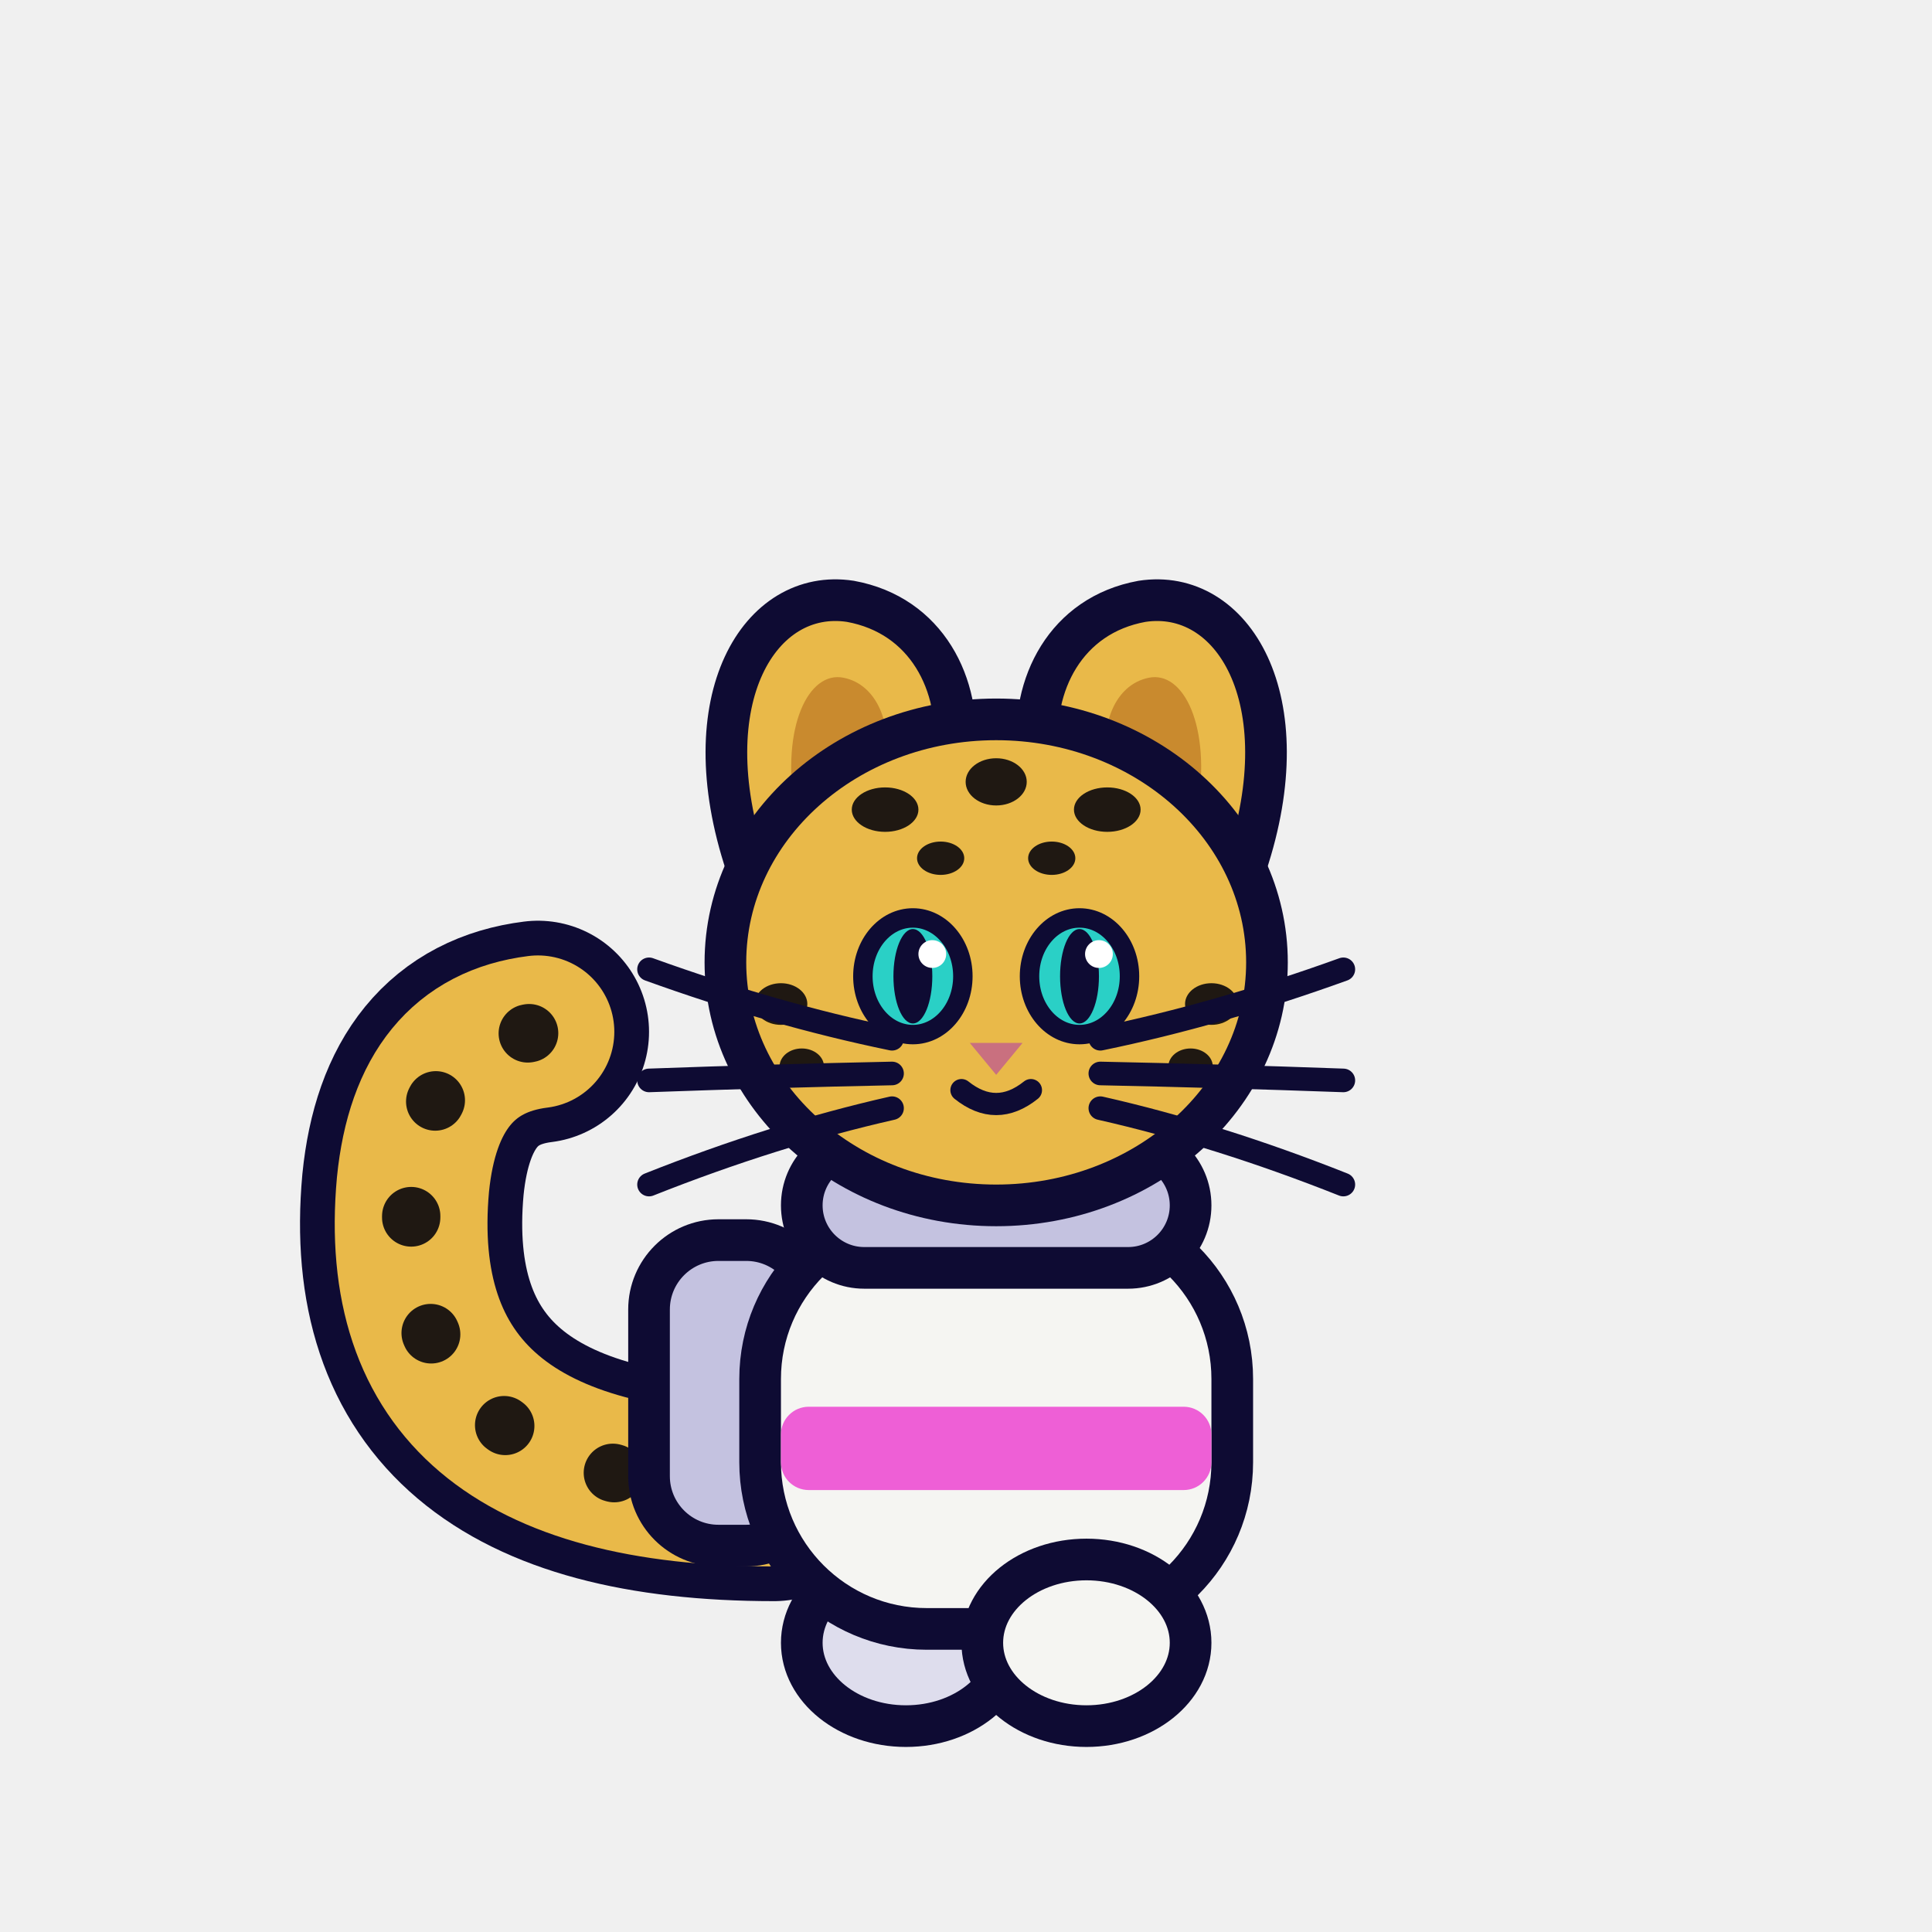
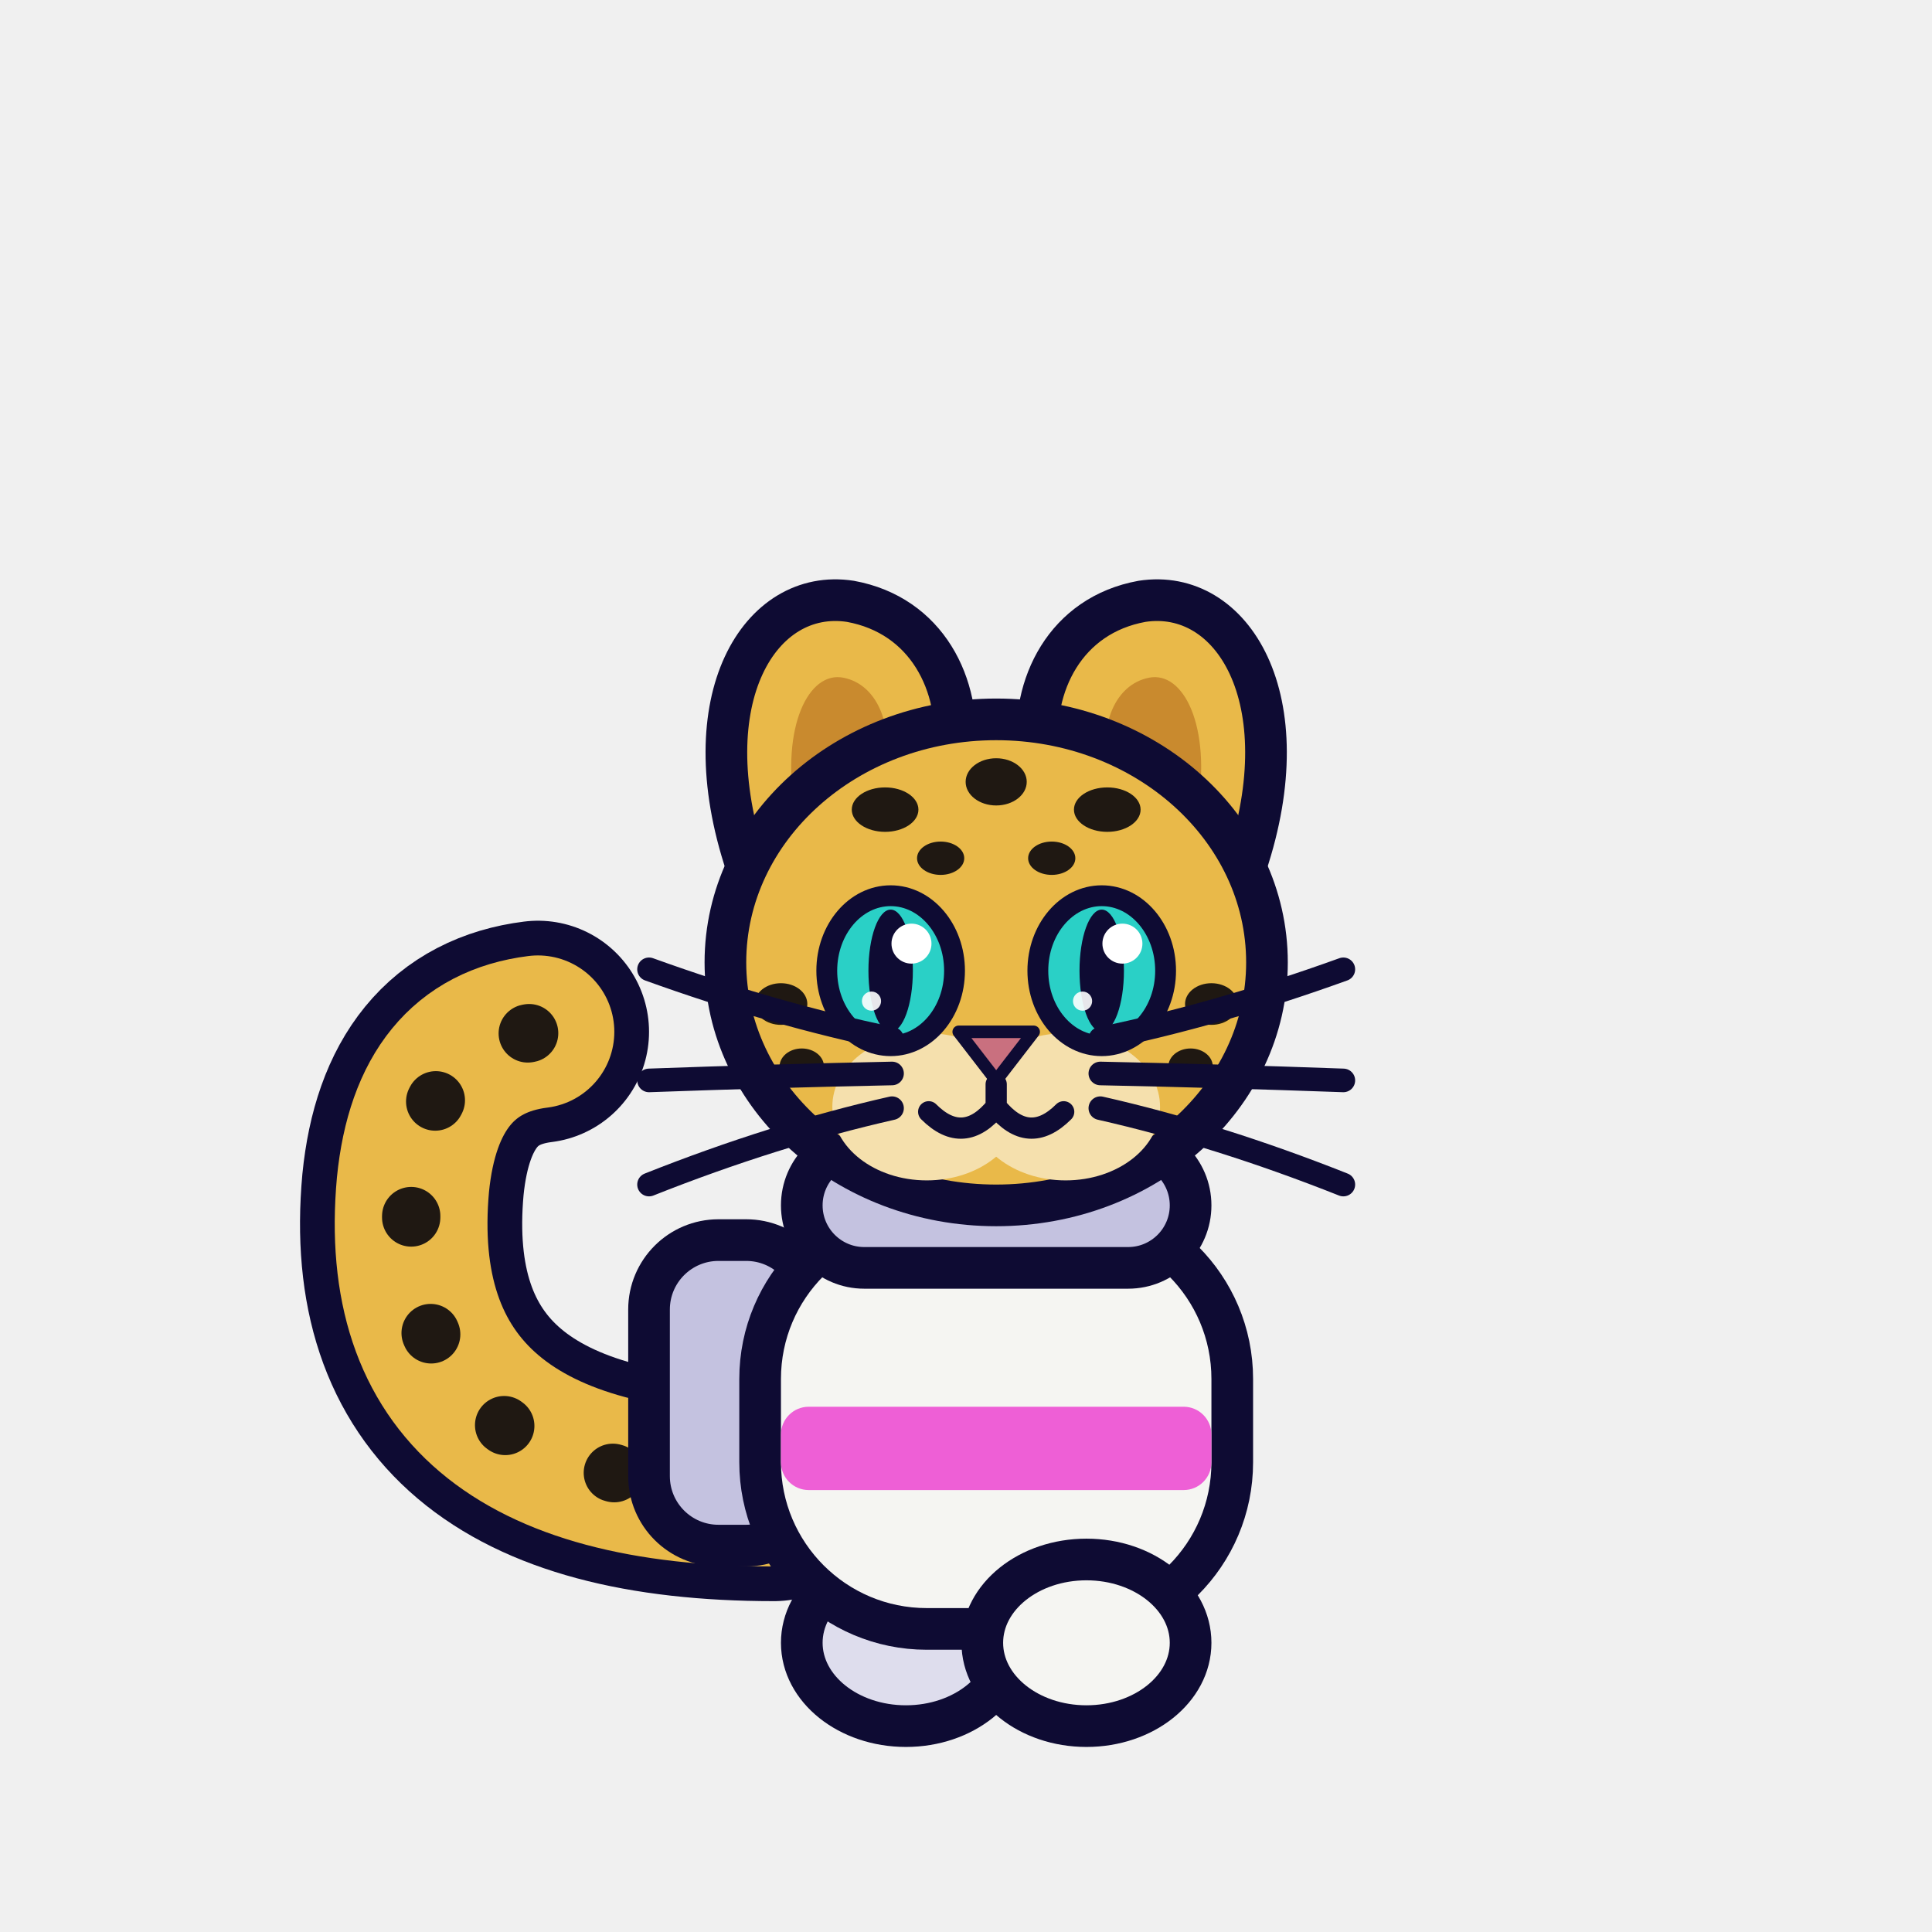
<svg xmlns="http://www.w3.org/2000/svg" width="128" height="128" viewBox="0 0 128 128">
  <g transform="translate(66 84) scale(0.92)">
    <g transform="rotate(0.00 0 31) translate(0 31) scale(1.000 1.000) translate(0 -31)">
      <g transform="translate(0 0.00)">
        <g id="cola" transform="rotate(0.00 -16 16)">
          <path d="M-16 16 Q-44 16 -42 -6 Q-41 -16 -33 -17" fill="none" stroke="#0e0b33" stroke-width="16" stroke-linecap="round" />
          <path d="M-16 16 Q-44 16 -42 -6 Q-41 -16 -33 -17" fill="none" stroke="#e9b949" stroke-width="11" stroke-linecap="round" />
          <path d="M-16 16 Q-44 16 -42 -6 Q-41 -16 -33 -17" fill="none" stroke="#1f1812" stroke-width="4.2" stroke-linecap="round" stroke-dasharray="0.1 8.5" stroke-dashoffset="-3" />
        </g>
      </g>
      <g transform="translate(0 0.00)">
        <g id="pierna-trasera" transform="translate(0.00 0.00)">
          <ellipse cx="-6.5" cy="27" rx="7.5" ry="6" fill="#dedded" stroke="#0e0b33" stroke-width="3" />
        </g>
      </g>
      <g transform="translate(0 0.00)">
        <rect id="mochila" x="-25" y="-2" width="12" height="22" rx="5" fill="#c4c2e0" stroke="#0e0b33" stroke-width="3" />
      </g>
      <g transform="translate(0 0.00)">
        <g id="cuerpo">
          <rect x="-17" y="-4" width="34" height="30" rx="12" fill="#f5f5f2" stroke="#0e0b33" stroke-width="3" />
          <rect x="-15.5" y="10" width="31" height="6" rx="2" fill="#ee5fd6" />
        </g>
      </g>
      <g transform="translate(0 0.00)">
        <g id="pierna-delantera" transform="translate(0.00 0.00)">
          <ellipse cx="6.5" cy="27" rx="7.5" ry="6" fill="#f5f5f2" stroke="#0e0b33" stroke-width="3" />
        </g>
      </g>
      <g transform="translate(0 0.00)">
        <rect id="cuello" x="-14" y="-9" width="28" height="9" rx="4.5" fill="#c4c2e0" stroke="#0e0b33" stroke-width="3" />
      </g>
      <g transform="translate(0 0.00)">
        <g id="cabeza">
          <path transform="rotate(0.00 -11 -34)" d="M-18 -29 C-22 -41 -17 -49 -10.5 -48 C-5 -47 -2.5 -42 -3 -37 Z" fill="#e9b949" stroke="#0e0b33" stroke-width="3" stroke-linejoin="round" />
          <path transform="rotate(0.00 11 -34)" d="M18 -29 C22 -41 17 -49 10.5 -48 C5 -47 2.5 -42 3 -37 Z" fill="#e9b949" stroke="#0e0b33" stroke-width="3" stroke-linejoin="round" />
          <path transform="rotate(0.00 -11 -34)" d="M-14.5 -33 C-15.5 -39 -13.5 -43 -11 -42.5 C-8.5 -42 -7.5 -39 -8 -36.5 Z" fill="#c98a2e" />
          <path transform="rotate(0.00 11 -34)" d="M14.5 -33 C15.5 -39 13.5 -43 11 -42.5 C8.5 -42 7.5 -39 8 -36.5 Z" fill="#c98a2e" />
          <ellipse cx="0" cy="-22" rx="19.5" ry="17.5" fill="#e9b949" stroke="#0e0b33" stroke-width="3" />
          <ellipse cx="-8" cy="-33" rx="2.4" ry="1.6" fill="#1f1812" />
          <ellipse cx="0" cy="-35" rx="2.2" ry="1.7" fill="#1f1812" />
          <ellipse cx="8" cy="-33" rx="2.4" ry="1.6" fill="#1f1812" />
          <ellipse cx="-4" cy="-29.5" rx="1.7" ry="1.2" fill="#1f1812" />
          <ellipse cx="4" cy="-29.5" rx="1.7" ry="1.2" fill="#1f1812" />
          <ellipse cx="-15.5" cy="-19" rx="1.9" ry="1.5" fill="#1f1812" />
          <ellipse cx="15.5" cy="-19" rx="1.9" ry="1.5" fill="#1f1812" />
          <ellipse cx="-14" cy="-14.5" rx="1.6" ry="1.3" fill="#1f1812" />
          <ellipse cx="14" cy="-14.5" rx="1.6" ry="1.3" fill="#1f1812" />
-           <ellipse cx="-6" cy="-21" rx="3.6" ry="4.2" fill="#2ad0c6" stroke="#0e0b33" stroke-width="1.4" />
-           <ellipse cx="-6" cy="-21" rx="1.4" ry="3.4" fill="#0e0b33" />
-           <circle cx="-4.6" cy="-22.6" r="1" fill="#fff" />
-           <ellipse cx="6" cy="-21" rx="3.6" ry="4.2" fill="#2ad0c6" stroke="#0e0b33" stroke-width="1.4" />
-           <ellipse cx="6" cy="-21" rx="1.4" ry="3.4" fill="#0e0b33" />
-           <circle cx="7.4" cy="-22.6" r="1" fill="#fff" />
-           <path d="M-1.9 -16.2 h3.8 l-1.9 2.3 z" fill="#c9707f" />
-           <path d="M-2.5 -12.8 q2.5 2 5 0" fill="none" stroke="#0e0b33" stroke-width="1.6" stroke-linecap="round" />
+           <ellipse cx="-5" cy="-11.6" rx="6.8" ry="5.3" fill="#f5e0ad" />
+           <ellipse cx="5" cy="-11.6" rx="6.8" ry="5.3" fill="#f5e0ad" />
+           <ellipse cx="-7.6" cy="-21.4" rx="4.6" ry="5.4" fill="#2ad0c6" stroke="#0e0b33" stroke-width="1.5" />
+           <ellipse cx="-7.6" cy="-21.4" rx="1.6" ry="4.4" fill="#0e0b33" />
+           <circle cx="-6.10" cy="-23.35" r="1.44" fill="#fff" />
+           <circle cx="-8.98" cy="-19.21" r="0.69" fill="#fff" opacity=".9" />
+           <ellipse cx="7.6" cy="-21.4" rx="4.6" ry="5.4" fill="#2ad0c6" stroke="#0e0b33" stroke-width="1.5" />
+           <ellipse cx="7.6" cy="-21.4" rx="1.6" ry="4.4" fill="#0e0b33" />
+           <circle cx="9.09" cy="-23.35" r="1.44" fill="#fff" />
+           <circle cx="6.22" cy="-19.21" r="0.69" fill="#fff" opacity=".9" />
+           <path d="M-2.7 -17 h5.4 l-2.7 3.5 z" fill="#c9707f" stroke="#0e0b33" stroke-width="0.9" stroke-linejoin="round" />
+           <g transform="translate(0 -11.6) scale(.9) translate(0 11.6)">
+             <path d="M0 -13.4 v1.8 M0 -11.6 q-2.6 3.2 -5.4 0.4 M0 -11.6 q2.6 3.2 5.4 0.4" stroke="#0e0b33" stroke-width="1.7" stroke-linecap="round" stroke-linejoin="round" fill="none" />
+           </g>
          <g stroke="#0e0b33" stroke-width="1.7" stroke-linecap="round" fill="none">
            <path d="M-7.5 -16.5 Q-16 -18.25 -25 -21.5" />
            <path d="M-7.5 -14 Q-16 -13.825 -25 -13.5" />
            <path d="M-7.5 -11.5 Q-16 -9.575 -25 -6.0" />
            <path d="M7.5 -16.5 Q16 -18.25 25 -21.5" />
            <path d="M7.5 -14 Q16 -13.825 25 -13.5" />
            <path d="M7.5 -11.5 Q16 -9.575 25 -6.0" />
          </g>
        </g>
      </g>
    </g>
  </g>
</svg>
